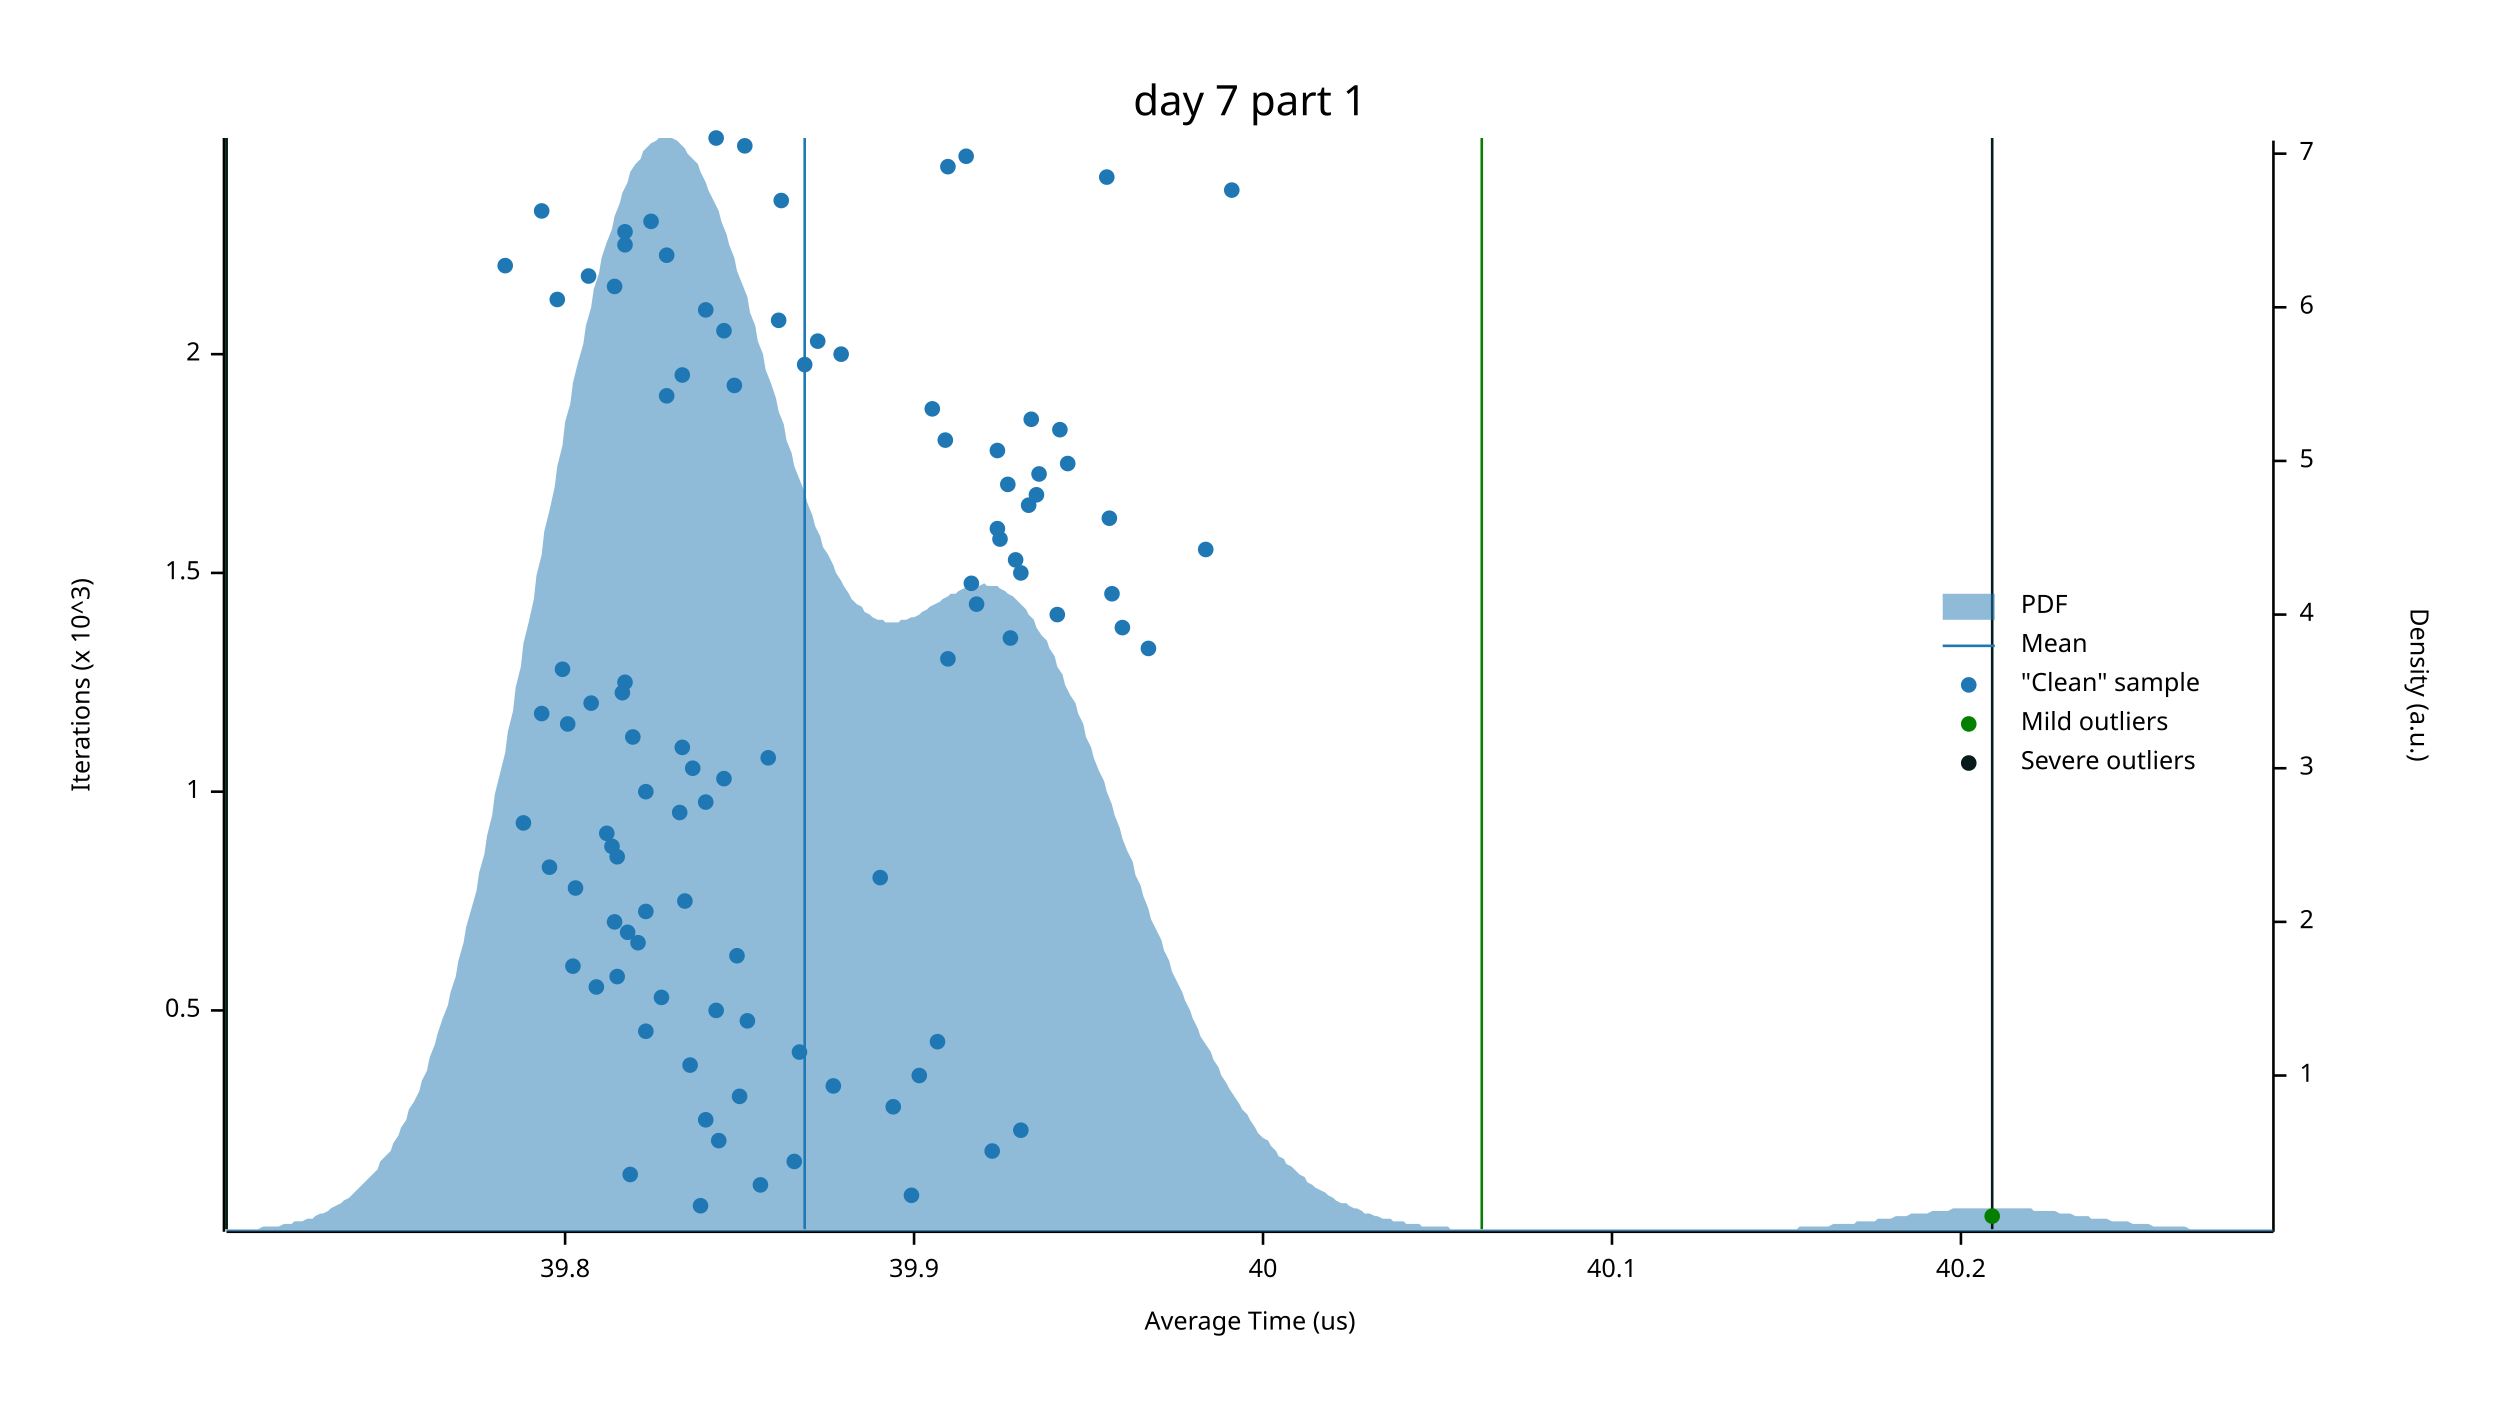
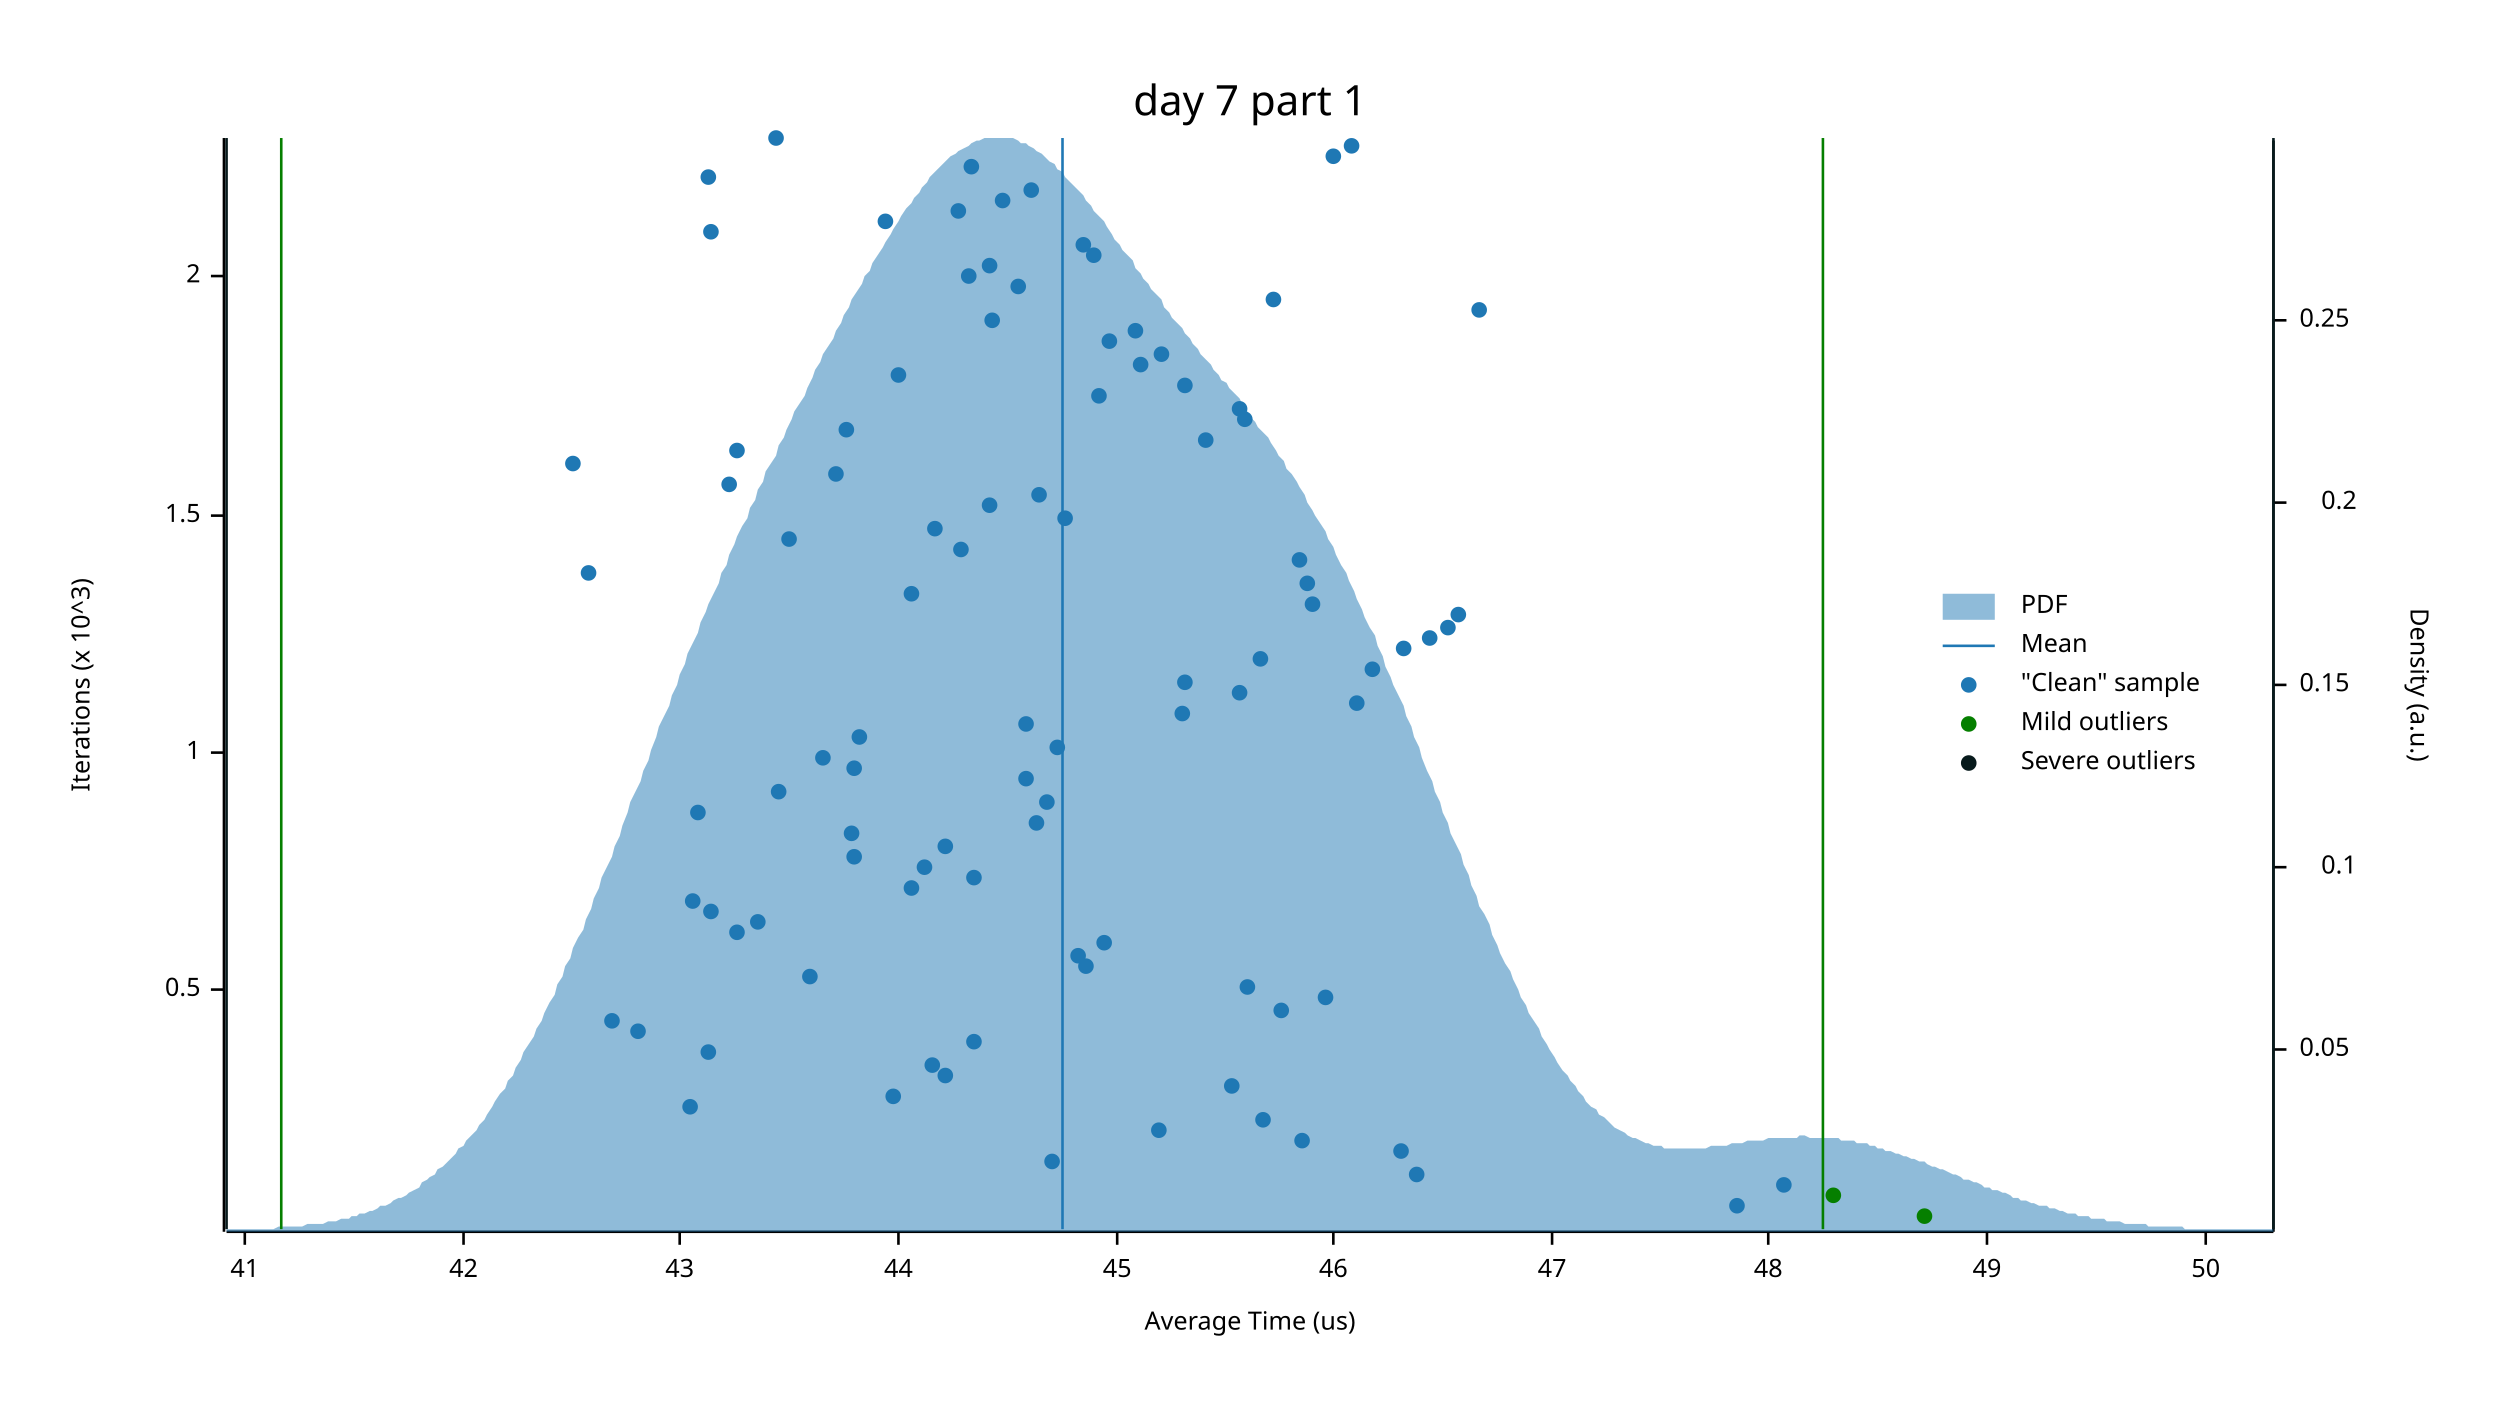
<svg xmlns="http://www.w3.org/2000/svg" width="960" height="540" viewBox="0 0 960 540">
  <text x="480" y="32" dy="0.76em" text-anchor="middle" font-family="sans-serif" font-size="16.129" opacity="1" fill="#000000">
day 7 part 1
</text>
  <text x="27" y="263" dy="0.76em" text-anchor="middle" font-family="sans-serif" font-size="9.677" opacity="1" fill="#000000" transform="rotate(270, 27, 263)">
Iterations (x 10^3)
</text>
  <text x="480" y="513" dy="-0.5ex" text-anchor="middle" font-family="sans-serif" font-size="9.677" opacity="1" fill="#000000">
Average Time (us)
</text>
  <polyline fill="none" opacity="1" stroke="#000000" stroke-width="1" points="86,53 86,473 " />
-   <text x="77" y="388" dy="0.5ex" text-anchor="end" font-family="sans-serif" font-size="9.677" opacity="1" fill="#000000">
+   <text x="77" y="380" dy="0.5ex" text-anchor="end" font-family="sans-serif" font-size="9.677" opacity="1" fill="#000000">
0.5
</text>
-   <polyline fill="none" opacity="1" stroke="#000000" stroke-width="1" points="81,388 86,388 " />
-   <text x="77" y="304" dy="0.5ex" text-anchor="end" font-family="sans-serif" font-size="9.677" opacity="1" fill="#000000">
+   <polyline fill="none" opacity="1" stroke="#000000" stroke-width="1" points="81,380 86,380 " />
+   <text x="77" y="289" dy="0.5ex" text-anchor="end" font-family="sans-serif" font-size="9.677" opacity="1" fill="#000000">
1
</text>
-   <polyline fill="none" opacity="1" stroke="#000000" stroke-width="1" points="81,304 86,304 " />
-   <text x="77" y="220" dy="0.5ex" text-anchor="end" font-family="sans-serif" font-size="9.677" opacity="1" fill="#000000">
+   <polyline fill="none" opacity="1" stroke="#000000" stroke-width="1" points="81,289 86,289 " />
+   <text x="77" y="198" dy="0.5ex" text-anchor="end" font-family="sans-serif" font-size="9.677" opacity="1" fill="#000000">
1.5
</text>
-   <polyline fill="none" opacity="1" stroke="#000000" stroke-width="1" points="81,220 86,220 " />
-   <text x="77" y="136" dy="0.5ex" text-anchor="end" font-family="sans-serif" font-size="9.677" opacity="1" fill="#000000">
+   <polyline fill="none" opacity="1" stroke="#000000" stroke-width="1" points="81,198 86,198 " />
+   <text x="77" y="106" dy="0.5ex" text-anchor="end" font-family="sans-serif" font-size="9.677" opacity="1" fill="#000000">
2
</text>
-   <polyline fill="none" opacity="1" stroke="#000000" stroke-width="1" points="81,136 86,136 " />
+   <polyline fill="none" opacity="1" stroke="#000000" stroke-width="1" points="81,106 86,106 " />
  <polyline fill="none" opacity="1" stroke="#000000" stroke-width="1" points="87,473 873,473 " />
-   <text x="217" y="483" dy="0.76em" text-anchor="middle" font-family="sans-serif" font-size="9.677" opacity="1" fill="#000000">
- 39.8
- </text>
-   <polyline fill="none" opacity="1" stroke="#000000" stroke-width="1" points="217,473 217,478 " />
-   <text x="351" y="483" dy="0.76em" text-anchor="middle" font-family="sans-serif" font-size="9.677" opacity="1" fill="#000000">
- 39.9
- </text>
-   <polyline fill="none" opacity="1" stroke="#000000" stroke-width="1" points="351,473 351,478 " />
-   <text x="485" y="483" dy="0.76em" text-anchor="middle" font-family="sans-serif" font-size="9.677" opacity="1" fill="#000000">
- 40
- </text>
-   <polyline fill="none" opacity="1" stroke="#000000" stroke-width="1" points="485,473 485,478 " />
-   <text x="619" y="483" dy="0.76em" text-anchor="middle" font-family="sans-serif" font-size="9.677" opacity="1" fill="#000000">
- 40.1
- </text>
-   <polyline fill="none" opacity="1" stroke="#000000" stroke-width="1" points="619,473 619,478 " />
-   <text x="753" y="483" dy="0.76em" text-anchor="middle" font-family="sans-serif" font-size="9.677" opacity="1" fill="#000000">
- 40.2
- </text>
-   <polyline fill="none" opacity="1" stroke="#000000" stroke-width="1" points="753,473 753,478 " />
+   <text x="94" y="483" dy="0.76em" text-anchor="middle" font-family="sans-serif" font-size="9.677" opacity="1" fill="#000000">
+ 41
+ </text>
+   <polyline fill="none" opacity="1" stroke="#000000" stroke-width="1" points="94,473 94,478 " />
+   <text x="178" y="483" dy="0.76em" text-anchor="middle" font-family="sans-serif" font-size="9.677" opacity="1" fill="#000000">
+ 42
+ </text>
+   <polyline fill="none" opacity="1" stroke="#000000" stroke-width="1" points="178,473 178,478 " />
+   <text x="261" y="483" dy="0.76em" text-anchor="middle" font-family="sans-serif" font-size="9.677" opacity="1" fill="#000000">
+ 43
+ </text>
+   <polyline fill="none" opacity="1" stroke="#000000" stroke-width="1" points="261,473 261,478 " />
+   <text x="345" y="483" dy="0.76em" text-anchor="middle" font-family="sans-serif" font-size="9.677" opacity="1" fill="#000000">
+ 44
+ </text>
+   <polyline fill="none" opacity="1" stroke="#000000" stroke-width="1" points="345,473 345,478 " />
+   <text x="429" y="483" dy="0.76em" text-anchor="middle" font-family="sans-serif" font-size="9.677" opacity="1" fill="#000000">
+ 45
+ </text>
+   <polyline fill="none" opacity="1" stroke="#000000" stroke-width="1" points="429,473 429,478 " />
+   <text x="512" y="483" dy="0.76em" text-anchor="middle" font-family="sans-serif" font-size="9.677" opacity="1" fill="#000000">
+ 46
+ </text>
+   <polyline fill="none" opacity="1" stroke="#000000" stroke-width="1" points="512,473 512,478 " />
+   <text x="596" y="483" dy="0.76em" text-anchor="middle" font-family="sans-serif" font-size="9.677" opacity="1" fill="#000000">
+ 47
+ </text>
+   <polyline fill="none" opacity="1" stroke="#000000" stroke-width="1" points="596,473 596,478 " />
+   <text x="679" y="483" dy="0.76em" text-anchor="middle" font-family="sans-serif" font-size="9.677" opacity="1" fill="#000000">
+ 48
+ </text>
+   <polyline fill="none" opacity="1" stroke="#000000" stroke-width="1" points="679,473 679,478 " />
+   <text x="763" y="483" dy="0.76em" text-anchor="middle" font-family="sans-serif" font-size="9.677" opacity="1" fill="#000000">
+ 49
+ </text>
+   <polyline fill="none" opacity="1" stroke="#000000" stroke-width="1" points="763,473 763,478 " />
+   <text x="847" y="483" dy="0.76em" text-anchor="middle" font-family="sans-serif" font-size="9.677" opacity="1" fill="#000000">
+ 50
+ </text>
+   <polyline fill="none" opacity="1" stroke="#000000" stroke-width="1" points="847,473 847,478 " />
  <text x="933" y="263" dy="0.76em" text-anchor="middle" font-family="sans-serif" font-size="9.677" opacity="1" fill="#000000" transform="rotate(90, 933, 263)">
Density (a.u.)
</text>
  <polyline fill="none" opacity="1" stroke="#000000" stroke-width="1" points="873,54 873,473 " />
-   <text x="883" y="413" dy="0.5ex" text-anchor="start" font-family="sans-serif" font-size="9.677" opacity="1" fill="#000000">
- 1
- </text>
-   <polyline fill="none" opacity="1" stroke="#000000" stroke-width="1" points="873,413 878,413 " />
-   <text x="883" y="354" dy="0.5ex" text-anchor="start" font-family="sans-serif" font-size="9.677" opacity="1" fill="#000000">
- 2
- </text>
-   <polyline fill="none" opacity="1" stroke="#000000" stroke-width="1" points="873,354 878,354 " />
-   <text x="883" y="295" dy="0.5ex" text-anchor="start" font-family="sans-serif" font-size="9.677" opacity="1" fill="#000000">
- 3
- </text>
-   <polyline fill="none" opacity="1" stroke="#000000" stroke-width="1" points="873,295 878,295 " />
-   <text x="883" y="236" dy="0.5ex" text-anchor="start" font-family="sans-serif" font-size="9.677" opacity="1" fill="#000000">
- 4
- </text>
-   <polyline fill="none" opacity="1" stroke="#000000" stroke-width="1" points="873,236 878,236 " />
-   <text x="883" y="177" dy="0.5ex" text-anchor="start" font-family="sans-serif" font-size="9.677" opacity="1" fill="#000000">
- 5
- </text>
-   <polyline fill="none" opacity="1" stroke="#000000" stroke-width="1" points="873,177 878,177 " />
-   <text x="883" y="118" dy="0.5ex" text-anchor="start" font-family="sans-serif" font-size="9.677" opacity="1" fill="#000000">
- 6
- </text>
-   <polyline fill="none" opacity="1" stroke="#000000" stroke-width="1" points="873,118 878,118 " />
-   <text x="883" y="59" dy="0.5ex" text-anchor="start" font-family="sans-serif" font-size="9.677" opacity="1" fill="#000000">
- 7
- </text>
-   <polyline fill="none" opacity="1" stroke="#000000" stroke-width="1" points="873,59 878,59 " />
-   <polygon opacity="0.5" fill="#1F78B4" points="87,472 88,472 90,472 91,472 93,472 94,472 96,472 98,472 99,472 101,471 102,471 104,471 105,471 107,471 109,470 110,470 112,470 113,469 115,469 116,469 118,468 120,468 121,467 123,466 124,466 126,465 127,464 129,463 131,462 132,461 134,460 135,459 137,457 138,456 140,454 142,452 143,451 145,449 146,446 148,444 150,442 151,439 153,436 154,433 156,430 157,426 159,423 161,419 162,415 164,411 165,406 167,401 168,397 170,391 172,386 173,381 175,375 176,369 178,362 179,356 181,349 183,342 184,335 186,328 187,321 189,313 190,305 192,297 194,289 195,281 197,273 198,264 200,256 201,247 203,239 205,230 206,221 208,213 209,204 211,196 213,187 214,179 216,171 217,162 219,155 220,147 222,139 224,132 225,125 227,118 228,111 230,105 231,99 233,93 235,88 236,83 238,78 239,74 241,70 242,66 244,63 246,61 247,58 249,56 250,55 252,54 253,53 255,53 257,53 258,53 260,54 261,55 263,57 264,59 266,61 268,63 269,66 271,70 272,73 274,77 276,81 277,85 279,90 280,94 282,99 283,104 285,109 287,114 288,120 290,125 291,131 293,136 294,142 296,147 298,153 299,158 301,163 302,169 304,174 305,179 307,184 309,189 310,193 312,198 313,202 315,206 316,210 318,213 320,217 321,220 323,223 324,225 326,228 327,230 329,232 331,233 332,235 334,236 335,237 337,238 339,238 340,239 342,239 343,239 345,239 346,238 348,238 350,237 351,237 353,236 354,235 356,234 357,233 359,232 361,231 362,230 364,229 365,228 367,228 368,227 370,226 372,225 373,225 375,225 376,225 378,224 379,225 381,225 383,225 384,226 386,227 387,228 389,229 391,231 392,232 394,234 395,236 397,238 398,241 400,244 402,246 403,249 405,252 406,256 408,259 409,263 411,267 413,270 414,274 416,278 417,283 419,287 420,291 422,296 424,300 425,304 427,309 428,313 430,318 431,322 433,327 435,331 436,336 438,340 439,344 441,349 442,353 444,357 446,361 447,365 449,369 450,373 452,377 454,381 455,384 457,388 458,391 460,395 461,398 463,401 465,404 466,407 468,410 469,413 471,416 472,418 474,421 476,424 477,426 479,428 480,430 482,433 483,435 485,437 487,438 488,440 490,442 491,444 493,445 494,447 496,448 498,450 499,451 501,452 502,454 504,455 505,456 507,457 509,458 510,459 512,460 513,461 515,462 517,462 518,463 520,464 521,464 523,465 524,466 526,466 528,467 529,467 531,468 532,468 534,468 535,469 537,469 539,469 540,470 542,470 543,470 545,470 546,471 548,471 550,471 551,471 553,471 554,471 556,471 557,472 559,472 561,472 562,472 564,472 565,472 567,472 568,472 570,472 572,472 573,472 575,472 576,472 578,472 580,472 581,472 583,472 584,472 586,472 587,472 589,472 591,472 592,472 594,472 595,472 597,472 598,472 600,472 602,472 603,472 605,472 606,472 608,472 609,472 611,472 613,472 614,472 616,472 617,472 619,472 620,472 622,472 624,472 625,472 627,472 628,472 630,472 632,472 633,472 635,472 636,472 638,472 639,472 641,472 643,472 644,472 646,472 647,472 649,472 650,472 652,472 654,472 655,472 657,472 658,472 660,472 661,472 663,472 665,472 666,472 668,472 669,472 671,472 672,472 674,472 676,472 677,472 679,472 680,472 682,472 683,472 685,472 687,472 688,472 690,472 691,471 693,471 695,471 696,471 698,471 699,471 701,471 702,471 704,470 706,470 707,470 709,470 710,470 712,470 713,469 715,469 717,469 718,469 720,469 721,468 723,468 724,468 726,468 728,467 729,467 731,467 732,467 734,466 735,466 737,466 739,466 740,466 742,465 743,465 745,465 746,465 748,465 750,464 751,464 753,464 754,464 756,464 758,464 759,464 761,464 762,464 764,464 765,464 767,464 769,464 770,464 772,464 773,464 775,464 776,464 778,464 780,464 781,465 783,465 784,465 786,465 787,465 789,465 791,466 792,466 794,466 795,466 797,467 798,467 800,467 802,467 803,468 805,468 806,468 808,468 809,468 811,469 813,469 814,469 816,469 817,469 819,470 821,470 822,470 824,470 825,470 827,471 828,471 830,471 832,471 833,471 835,471 836,471 838,471 839,471 841,472 843,472 844,472 846,472 847,472 849,472 850,472 852,472 854,472 855,472 857,472 858,472 860,472 861,472 863,472 865,472 866,472 868,472 869,472 871,472 873,472 873,473 87,473 " />
-   <polyline fill="none" opacity="1" stroke="#1F78B4" stroke-width="1" points="309,472 309,53 " />
-   <polyline fill="none" opacity="1" stroke="#057F00" stroke-width="1" points="87,472 87,53 " />
-   <polyline fill="none" opacity="1" stroke="#057F00" stroke-width="1" points="569,472 569,53 " />
+   <text x="883" y="403" dy="0.5ex" text-anchor="start" font-family="sans-serif" font-size="9.677" opacity="1" fill="#000000">
+ 0.05
+ </text>
+   <polyline fill="none" opacity="1" stroke="#000000" stroke-width="1" points="873,403 878,403 " />
+   <text x="905" y="333" dy="0.5ex" text-anchor="end" font-family="sans-serif" font-size="9.677" opacity="1" fill="#000000">
+ 0.1
+ </text>
+   <polyline fill="none" opacity="1" stroke="#000000" stroke-width="1" points="873,333 878,333 " />
+   <text x="883" y="263" dy="0.5ex" text-anchor="start" font-family="sans-serif" font-size="9.677" opacity="1" fill="#000000">
+ 0.15
+ </text>
+   <polyline fill="none" opacity="1" stroke="#000000" stroke-width="1" points="873,263 878,263 " />
+   <text x="905" y="193" dy="0.5ex" text-anchor="end" font-family="sans-serif" font-size="9.677" opacity="1" fill="#000000">
+ 0.2
+ </text>
+   <polyline fill="none" opacity="1" stroke="#000000" stroke-width="1" points="873,193 878,193 " />
+   <text x="883" y="123" dy="0.5ex" text-anchor="start" font-family="sans-serif" font-size="9.677" opacity="1" fill="#000000">
+ 0.25
+ </text>
+   <polyline fill="none" opacity="1" stroke="#000000" stroke-width="1" points="873,123 878,123 " />
+   <polygon opacity="0.5" fill="#1F78B4" points="87,472 88,472 90,472 91,472 93,472 94,472 96,472 98,472 99,472 101,472 102,472 104,472 105,472 107,471 109,471 110,471 112,471 113,471 115,471 116,471 118,470 120,470 121,470 123,470 124,470 126,469 127,469 129,469 131,468 132,468 134,468 135,467 137,467 138,466 140,466 142,465 143,465 145,464 146,463 148,463 150,462 151,461 153,460 154,460 156,459 157,458 159,457 161,456 162,454 164,453 165,452 167,451 168,449 170,448 172,446 173,445 175,443 176,441 178,440 179,438 181,436 183,434 184,432 186,430 187,428 189,425 190,423 192,420 194,418 195,415 197,413 198,410 200,407 201,404 203,401 205,398 206,395 208,392 209,389 211,385 213,382 214,378 216,375 217,371 219,368 220,364 222,360 224,357 225,353 227,349 228,345 230,341 231,337 233,333 235,329 236,325 238,321 239,317 241,312 242,308 244,304 246,300 247,296 249,292 250,288 252,283 253,279 255,275 257,271 258,267 260,263 261,259 263,255 264,251 266,247 268,243 269,239 271,235 272,232 274,228 276,224 277,220 279,217 280,213 282,209 283,206 285,202 287,199 288,195 290,192 291,188 293,185 294,181 296,178 298,175 299,171 301,168 302,165 304,161 305,158 307,155 309,152 310,149 312,145 313,142 315,139 316,136 318,133 320,130 321,127 323,124 324,121 326,118 327,115 329,112 331,109 332,106 334,104 335,101 337,98 339,95 340,93 342,90 343,88 345,85 346,83 348,80 350,78 351,76 353,74 354,72 356,70 357,68 359,66 361,64 362,63 364,61 365,60 367,59 368,58 370,57 372,56 373,55 375,54 376,54 378,53 379,53 381,53 383,53 384,53 386,53 387,53 389,53 391,54 392,55 394,55 395,56 397,57 398,58 400,59 402,61 403,62 405,63 406,65 408,66 409,68 411,70 413,72 414,73 416,75 417,77 419,79 420,81 422,83 424,85 425,87 427,90 428,92 430,94 431,96 433,98 435,100 436,103 438,105 439,107 441,109 442,111 444,113 446,115 447,118 449,120 450,122 452,124 454,126 455,128 457,130 458,132 460,134 461,136 463,138 465,140 466,142 468,144 469,146 471,147 472,149 474,151 476,153 477,155 479,158 480,160 482,162 483,164 485,166 487,168 488,170 490,173 491,175 493,177 494,180 496,182 498,185 499,187 501,190 502,193 504,196 505,198 507,201 509,204 510,207 512,210 513,213 515,217 517,220 518,223 520,227 521,230 523,234 524,237 526,241 528,244 529,248 531,252 532,256 534,260 535,263 537,267 539,271 540,275 542,279 543,283 545,287 546,291 548,296 550,300 551,304 553,308 554,312 556,316 557,320 559,324 561,328 562,332 564,336 565,340 567,344 568,348 570,351 572,355 573,359 575,363 576,366 578,370 580,373 581,376 583,380 584,383 586,386 587,389 589,392 591,395 592,398 594,401 595,403 597,406 598,408 600,411 602,413 603,415 605,417 606,419 608,421 609,423 611,425 613,426 614,428 616,429 617,430 619,432 620,433 622,434 624,435 625,436 627,437 628,437 630,438 632,439 633,439 635,440 636,440 638,440 639,441 641,441 643,441 644,441 646,441 647,441 649,441 650,441 652,441 654,441 655,441 657,440 658,440 660,440 661,440 663,440 665,439 666,439 668,439 669,439 671,438 672,438 674,438 676,438 677,438 679,437 680,437 682,437 683,437 685,437 687,437 688,437 690,437 691,436 693,436 695,437 696,437 698,437 699,437 701,437 702,437 704,437 706,437 707,438 709,438 710,438 712,438 713,439 715,439 717,439 718,440 720,440 721,441 723,441 724,442 726,442 728,443 729,443 731,444 732,444 734,445 735,445 737,446 739,446 740,447 742,448 743,448 745,449 746,449 748,450 750,451 751,451 753,452 754,453 756,453 758,454 759,454 761,455 762,456 764,456 765,457 767,457 769,458 770,458 772,459 773,460 775,460 776,461 778,461 780,462 781,462 783,463 784,463 786,463 787,464 789,464 791,465 792,465 794,466 795,466 797,466 798,467 800,467 802,467 803,468 805,468 806,468 808,468 809,469 811,469 813,469 814,469 816,470 817,470 819,470 821,470 822,470 824,470 825,471 827,471 828,471 830,471 832,471 833,471 835,471 836,471 838,471 839,472 841,472 843,472 844,472 846,472 847,472 849,472 850,472 852,472 854,472 855,472 857,472 858,472 860,472 861,472 863,472 865,472 866,472 868,472 869,472 871,472 873,472 873,473 87,473 " />
+   <polyline fill="none" opacity="1" stroke="#1F78B4" stroke-width="1" points="408,472 408,53 " />
+   <polyline fill="none" opacity="1" stroke="#057F00" stroke-width="1" points="108,472 108,53 " />
+   <polyline fill="none" opacity="1" stroke="#057F00" stroke-width="1" points="700,472 700,53 " />
  <polyline fill="none" opacity="1" stroke="#071A1C" stroke-width="1" points="87,472 87,53 " />
-   <polyline fill="none" opacity="1" stroke="#071A1C" stroke-width="1" points="765,472 765,53 " />
-   <circle cx="269" cy="463" r="3" opacity="1" fill="#1F78B4" stroke="none" stroke-width="1" />
-   <circle cx="350" cy="459" r="3" opacity="1" fill="#1F78B4" stroke="none" stroke-width="1" />
-   <circle cx="292" cy="455" r="3" opacity="1" fill="#1F78B4" stroke="none" stroke-width="1" />
-   <circle cx="242" cy="451" r="3" opacity="1" fill="#1F78B4" stroke="none" stroke-width="1" />
-   <circle cx="305" cy="446" r="3" opacity="1" fill="#1F78B4" stroke="none" stroke-width="1" />
-   <circle cx="381" cy="442" r="3" opacity="1" fill="#1F78B4" stroke="none" stroke-width="1" />
-   <circle cx="276" cy="438" r="3" opacity="1" fill="#1F78B4" stroke="none" stroke-width="1" />
-   <circle cx="392" cy="434" r="3" opacity="1" fill="#1F78B4" stroke="none" stroke-width="1" />
-   <circle cx="271" cy="430" r="3" opacity="1" fill="#1F78B4" stroke="none" stroke-width="1" />
-   <circle cx="343" cy="425" r="3" opacity="1" fill="#1F78B4" stroke="none" stroke-width="1" />
-   <circle cx="284" cy="421" r="3" opacity="1" fill="#1F78B4" stroke="none" stroke-width="1" />
-   <circle cx="320" cy="417" r="3" opacity="1" fill="#1F78B4" stroke="none" stroke-width="1" />
-   <circle cx="353" cy="413" r="3" opacity="1" fill="#1F78B4" stroke="none" stroke-width="1" />
-   <circle cx="265" cy="409" r="3" opacity="1" fill="#1F78B4" stroke="none" stroke-width="1" />
-   <circle cx="307" cy="404" r="3" opacity="1" fill="#1F78B4" stroke="none" stroke-width="1" />
-   <circle cx="360" cy="400" r="3" opacity="1" fill="#1F78B4" stroke="none" stroke-width="1" />
-   <circle cx="248" cy="396" r="3" opacity="1" fill="#1F78B4" stroke="none" stroke-width="1" />
-   <circle cx="287" cy="392" r="3" opacity="1" fill="#1F78B4" stroke="none" stroke-width="1" />
-   <circle cx="275" cy="388" r="3" opacity="1" fill="#1F78B4" stroke="none" stroke-width="1" />
-   <circle cx="254" cy="383" r="3" opacity="1" fill="#1F78B4" stroke="none" stroke-width="1" />
-   <circle cx="229" cy="379" r="3" opacity="1" fill="#1F78B4" stroke="none" stroke-width="1" />
-   <circle cx="237" cy="375" r="3" opacity="1" fill="#1F78B4" stroke="none" stroke-width="1" />
-   <circle cx="220" cy="371" r="3" opacity="1" fill="#1F78B4" stroke="none" stroke-width="1" />
-   <circle cx="283" cy="367" r="3" opacity="1" fill="#1F78B4" stroke="none" stroke-width="1" />
-   <circle cx="245" cy="362" r="3" opacity="1" fill="#1F78B4" stroke="none" stroke-width="1" />
-   <circle cx="241" cy="358" r="3" opacity="1" fill="#1F78B4" stroke="none" stroke-width="1" />
-   <circle cx="236" cy="354" r="3" opacity="1" fill="#1F78B4" stroke="none" stroke-width="1" />
-   <circle cx="248" cy="350" r="3" opacity="1" fill="#1F78B4" stroke="none" stroke-width="1" />
-   <circle cx="263" cy="346" r="3" opacity="1" fill="#1F78B4" stroke="none" stroke-width="1" />
-   <circle cx="221" cy="341" r="3" opacity="1" fill="#1F78B4" stroke="none" stroke-width="1" />
-   <circle cx="338" cy="337" r="3" opacity="1" fill="#1F78B4" stroke="none" stroke-width="1" />
-   <circle cx="211" cy="333" r="3" opacity="1" fill="#1F78B4" stroke="none" stroke-width="1" />
-   <circle cx="237" cy="329" r="3" opacity="1" fill="#1F78B4" stroke="none" stroke-width="1" />
-   <circle cx="235" cy="325" r="3" opacity="1" fill="#1F78B4" stroke="none" stroke-width="1" />
-   <circle cx="233" cy="320" r="3" opacity="1" fill="#1F78B4" stroke="none" stroke-width="1" />
-   <circle cx="201" cy="316" r="3" opacity="1" fill="#1F78B4" stroke="none" stroke-width="1" />
-   <circle cx="261" cy="312" r="3" opacity="1" fill="#1F78B4" stroke="none" stroke-width="1" />
-   <circle cx="271" cy="308" r="3" opacity="1" fill="#1F78B4" stroke="none" stroke-width="1" />
-   <circle cx="248" cy="304" r="3" opacity="1" fill="#1F78B4" stroke="none" stroke-width="1" />
-   <circle cx="278" cy="299" r="3" opacity="1" fill="#1F78B4" stroke="none" stroke-width="1" />
-   <circle cx="266" cy="295" r="3" opacity="1" fill="#1F78B4" stroke="none" stroke-width="1" />
-   <circle cx="295" cy="291" r="3" opacity="1" fill="#1F78B4" stroke="none" stroke-width="1" />
-   <circle cx="262" cy="287" r="3" opacity="1" fill="#1F78B4" stroke="none" stroke-width="1" />
-   <circle cx="243" cy="283" r="3" opacity="1" fill="#1F78B4" stroke="none" stroke-width="1" />
-   <circle cx="218" cy="278" r="3" opacity="1" fill="#1F78B4" stroke="none" stroke-width="1" />
-   <circle cx="208" cy="274" r="3" opacity="1" fill="#1F78B4" stroke="none" stroke-width="1" />
-   <circle cx="227" cy="270" r="3" opacity="1" fill="#1F78B4" stroke="none" stroke-width="1" />
-   <circle cx="239" cy="266" r="3" opacity="1" fill="#1F78B4" stroke="none" stroke-width="1" />
-   <circle cx="240" cy="262" r="3" opacity="1" fill="#1F78B4" stroke="none" stroke-width="1" />
-   <circle cx="216" cy="257" r="3" opacity="1" fill="#1F78B4" stroke="none" stroke-width="1" />
-   <circle cx="364" cy="253" r="3" opacity="1" fill="#1F78B4" stroke="none" stroke-width="1" />
-   <circle cx="441" cy="249" r="3" opacity="1" fill="#1F78B4" stroke="none" stroke-width="1" />
-   <circle cx="388" cy="245" r="3" opacity="1" fill="#1F78B4" stroke="none" stroke-width="1" />
-   <circle cx="431" cy="241" r="3" opacity="1" fill="#1F78B4" stroke="none" stroke-width="1" />
-   <circle cx="406" cy="236" r="3" opacity="1" fill="#1F78B4" stroke="none" stroke-width="1" />
-   <circle cx="375" cy="232" r="3" opacity="1" fill="#1F78B4" stroke="none" stroke-width="1" />
-   <circle cx="427" cy="228" r="3" opacity="1" fill="#1F78B4" stroke="none" stroke-width="1" />
-   <circle cx="373" cy="224" r="3" opacity="1" fill="#1F78B4" stroke="none" stroke-width="1" />
-   <circle cx="392" cy="220" r="3" opacity="1" fill="#1F78B4" stroke="none" stroke-width="1" />
-   <circle cx="390" cy="215" r="3" opacity="1" fill="#1F78B4" stroke="none" stroke-width="1" />
-   <circle cx="463" cy="211" r="3" opacity="1" fill="#1F78B4" stroke="none" stroke-width="1" />
-   <circle cx="384" cy="207" r="3" opacity="1" fill="#1F78B4" stroke="none" stroke-width="1" />
-   <circle cx="383" cy="203" r="3" opacity="1" fill="#1F78B4" stroke="none" stroke-width="1" />
-   <circle cx="426" cy="199" r="3" opacity="1" fill="#1F78B4" stroke="none" stroke-width="1" />
-   <circle cx="395" cy="194" r="3" opacity="1" fill="#1F78B4" stroke="none" stroke-width="1" />
-   <circle cx="398" cy="190" r="3" opacity="1" fill="#1F78B4" stroke="none" stroke-width="1" />
-   <circle cx="387" cy="186" r="3" opacity="1" fill="#1F78B4" stroke="none" stroke-width="1" />
-   <circle cx="399" cy="182" r="3" opacity="1" fill="#1F78B4" stroke="none" stroke-width="1" />
-   <circle cx="410" cy="178" r="3" opacity="1" fill="#1F78B4" stroke="none" stroke-width="1" />
-   <circle cx="383" cy="173" r="3" opacity="1" fill="#1F78B4" stroke="none" stroke-width="1" />
-   <circle cx="363" cy="169" r="3" opacity="1" fill="#1F78B4" stroke="none" stroke-width="1" />
-   <circle cx="407" cy="165" r="3" opacity="1" fill="#1F78B4" stroke="none" stroke-width="1" />
-   <circle cx="396" cy="161" r="3" opacity="1" fill="#1F78B4" stroke="none" stroke-width="1" />
-   <circle cx="358" cy="157" r="3" opacity="1" fill="#1F78B4" stroke="none" stroke-width="1" />
-   <circle cx="256" cy="152" r="3" opacity="1" fill="#1F78B4" stroke="none" stroke-width="1" />
-   <circle cx="282" cy="148" r="3" opacity="1" fill="#1F78B4" stroke="none" stroke-width="1" />
-   <circle cx="262" cy="144" r="3" opacity="1" fill="#1F78B4" stroke="none" stroke-width="1" />
-   <circle cx="309" cy="140" r="3" opacity="1" fill="#1F78B4" stroke="none" stroke-width="1" />
-   <circle cx="323" cy="136" r="3" opacity="1" fill="#1F78B4" stroke="none" stroke-width="1" />
-   <circle cx="314" cy="131" r="3" opacity="1" fill="#1F78B4" stroke="none" stroke-width="1" />
-   <circle cx="278" cy="127" r="3" opacity="1" fill="#1F78B4" stroke="none" stroke-width="1" />
-   <circle cx="299" cy="123" r="3" opacity="1" fill="#1F78B4" stroke="none" stroke-width="1" />
-   <circle cx="271" cy="119" r="3" opacity="1" fill="#1F78B4" stroke="none" stroke-width="1" />
-   <circle cx="214" cy="115" r="3" opacity="1" fill="#1F78B4" stroke="none" stroke-width="1" />
-   <circle cx="236" cy="110" r="3" opacity="1" fill="#1F78B4" stroke="none" stroke-width="1" />
-   <circle cx="226" cy="106" r="3" opacity="1" fill="#1F78B4" stroke="none" stroke-width="1" />
-   <circle cx="194" cy="102" r="3" opacity="1" fill="#1F78B4" stroke="none" stroke-width="1" />
-   <circle cx="256" cy="98" r="3" opacity="1" fill="#1F78B4" stroke="none" stroke-width="1" />
-   <circle cx="240" cy="94" r="3" opacity="1" fill="#1F78B4" stroke="none" stroke-width="1" />
-   <circle cx="240" cy="89" r="3" opacity="1" fill="#1F78B4" stroke="none" stroke-width="1" />
-   <circle cx="250" cy="85" r="3" opacity="1" fill="#1F78B4" stroke="none" stroke-width="1" />
-   <circle cx="208" cy="81" r="3" opacity="1" fill="#1F78B4" stroke="none" stroke-width="1" />
-   <circle cx="300" cy="77" r="3" opacity="1" fill="#1F78B4" stroke="none" stroke-width="1" />
-   <circle cx="473" cy="73" r="3" opacity="1" fill="#1F78B4" stroke="none" stroke-width="1" />
-   <circle cx="425" cy="68" r="3" opacity="1" fill="#1F78B4" stroke="none" stroke-width="1" />
-   <circle cx="364" cy="64" r="3" opacity="1" fill="#1F78B4" stroke="none" stroke-width="1" />
-   <circle cx="371" cy="60" r="3" opacity="1" fill="#1F78B4" stroke="none" stroke-width="1" />
-   <circle cx="286" cy="56" r="3" opacity="1" fill="#1F78B4" stroke="none" stroke-width="1" />
-   <circle cx="275" cy="53" r="3" opacity="1" fill="#1F78B4" stroke="none" stroke-width="1" />
-   <circle cx="765" cy="467" r="3" opacity="1" fill="#057F00" stroke="none" stroke-width="1" />
+   <polyline fill="none" opacity="1" stroke="#071A1C" stroke-width="1" points="873,472 873,53 " />
+   <circle cx="667" cy="463" r="3" opacity="1" fill="#1F78B4" stroke="none" stroke-width="1" />
+   <circle cx="685" cy="455" r="3" opacity="1" fill="#1F78B4" stroke="none" stroke-width="1" />
+   <circle cx="544" cy="451" r="3" opacity="1" fill="#1F78B4" stroke="none" stroke-width="1" />
+   <circle cx="404" cy="446" r="3" opacity="1" fill="#1F78B4" stroke="none" stroke-width="1" />
+   <circle cx="538" cy="442" r="3" opacity="1" fill="#1F78B4" stroke="none" stroke-width="1" />
+   <circle cx="500" cy="438" r="3" opacity="1" fill="#1F78B4" stroke="none" stroke-width="1" />
+   <circle cx="445" cy="434" r="3" opacity="1" fill="#1F78B4" stroke="none" stroke-width="1" />
+   <circle cx="485" cy="430" r="3" opacity="1" fill="#1F78B4" stroke="none" stroke-width="1" />
+   <circle cx="265" cy="425" r="3" opacity="1" fill="#1F78B4" stroke="none" stroke-width="1" />
+   <circle cx="343" cy="421" r="3" opacity="1" fill="#1F78B4" stroke="none" stroke-width="1" />
+   <circle cx="473" cy="417" r="3" opacity="1" fill="#1F78B4" stroke="none" stroke-width="1" />
+   <circle cx="363" cy="413" r="3" opacity="1" fill="#1F78B4" stroke="none" stroke-width="1" />
+   <circle cx="358" cy="409" r="3" opacity="1" fill="#1F78B4" stroke="none" stroke-width="1" />
+   <circle cx="272" cy="404" r="3" opacity="1" fill="#1F78B4" stroke="none" stroke-width="1" />
+   <circle cx="374" cy="400" r="3" opacity="1" fill="#1F78B4" stroke="none" stroke-width="1" />
+   <circle cx="245" cy="396" r="3" opacity="1" fill="#1F78B4" stroke="none" stroke-width="1" />
+   <circle cx="235" cy="392" r="3" opacity="1" fill="#1F78B4" stroke="none" stroke-width="1" />
+   <circle cx="492" cy="388" r="3" opacity="1" fill="#1F78B4" stroke="none" stroke-width="1" />
+   <circle cx="509" cy="383" r="3" opacity="1" fill="#1F78B4" stroke="none" stroke-width="1" />
+   <circle cx="479" cy="379" r="3" opacity="1" fill="#1F78B4" stroke="none" stroke-width="1" />
+   <circle cx="311" cy="375" r="3" opacity="1" fill="#1F78B4" stroke="none" stroke-width="1" />
+   <circle cx="417" cy="371" r="3" opacity="1" fill="#1F78B4" stroke="none" stroke-width="1" />
+   <circle cx="414" cy="367" r="3" opacity="1" fill="#1F78B4" stroke="none" stroke-width="1" />
+   <circle cx="424" cy="362" r="3" opacity="1" fill="#1F78B4" stroke="none" stroke-width="1" />
+   <circle cx="283" cy="358" r="3" opacity="1" fill="#1F78B4" stroke="none" stroke-width="1" />
+   <circle cx="291" cy="354" r="3" opacity="1" fill="#1F78B4" stroke="none" stroke-width="1" />
+   <circle cx="273" cy="350" r="3" opacity="1" fill="#1F78B4" stroke="none" stroke-width="1" />
+   <circle cx="266" cy="346" r="3" opacity="1" fill="#1F78B4" stroke="none" stroke-width="1" />
+   <circle cx="350" cy="341" r="3" opacity="1" fill="#1F78B4" stroke="none" stroke-width="1" />
+   <circle cx="374" cy="337" r="3" opacity="1" fill="#1F78B4" stroke="none" stroke-width="1" />
+   <circle cx="355" cy="333" r="3" opacity="1" fill="#1F78B4" stroke="none" stroke-width="1" />
+   <circle cx="328" cy="329" r="3" opacity="1" fill="#1F78B4" stroke="none" stroke-width="1" />
+   <circle cx="363" cy="325" r="3" opacity="1" fill="#1F78B4" stroke="none" stroke-width="1" />
+   <circle cx="327" cy="320" r="3" opacity="1" fill="#1F78B4" stroke="none" stroke-width="1" />
+   <circle cx="398" cy="316" r="3" opacity="1" fill="#1F78B4" stroke="none" stroke-width="1" />
+   <circle cx="268" cy="312" r="3" opacity="1" fill="#1F78B4" stroke="none" stroke-width="1" />
+   <circle cx="402" cy="308" r="3" opacity="1" fill="#1F78B4" stroke="none" stroke-width="1" />
+   <circle cx="299" cy="304" r="3" opacity="1" fill="#1F78B4" stroke="none" stroke-width="1" />
+   <circle cx="394" cy="299" r="3" opacity="1" fill="#1F78B4" stroke="none" stroke-width="1" />
+   <circle cx="328" cy="295" r="3" opacity="1" fill="#1F78B4" stroke="none" stroke-width="1" />
+   <circle cx="316" cy="291" r="3" opacity="1" fill="#1F78B4" stroke="none" stroke-width="1" />
+   <circle cx="406" cy="287" r="3" opacity="1" fill="#1F78B4" stroke="none" stroke-width="1" />
+   <circle cx="330" cy="283" r="3" opacity="1" fill="#1F78B4" stroke="none" stroke-width="1" />
+   <circle cx="394" cy="278" r="3" opacity="1" fill="#1F78B4" stroke="none" stroke-width="1" />
+   <circle cx="454" cy="274" r="3" opacity="1" fill="#1F78B4" stroke="none" stroke-width="1" />
+   <circle cx="521" cy="270" r="3" opacity="1" fill="#1F78B4" stroke="none" stroke-width="1" />
+   <circle cx="476" cy="266" r="3" opacity="1" fill="#1F78B4" stroke="none" stroke-width="1" />
+   <circle cx="455" cy="262" r="3" opacity="1" fill="#1F78B4" stroke="none" stroke-width="1" />
+   <circle cx="527" cy="257" r="3" opacity="1" fill="#1F78B4" stroke="none" stroke-width="1" />
+   <circle cx="484" cy="253" r="3" opacity="1" fill="#1F78B4" stroke="none" stroke-width="1" />
+   <circle cx="539" cy="249" r="3" opacity="1" fill="#1F78B4" stroke="none" stroke-width="1" />
+   <circle cx="549" cy="245" r="3" opacity="1" fill="#1F78B4" stroke="none" stroke-width="1" />
+   <circle cx="556" cy="241" r="3" opacity="1" fill="#1F78B4" stroke="none" stroke-width="1" />
+   <circle cx="560" cy="236" r="3" opacity="1" fill="#1F78B4" stroke="none" stroke-width="1" />
+   <circle cx="504" cy="232" r="3" opacity="1" fill="#1F78B4" stroke="none" stroke-width="1" />
+   <circle cx="350" cy="228" r="3" opacity="1" fill="#1F78B4" stroke="none" stroke-width="1" />
+   <circle cx="502" cy="224" r="3" opacity="1" fill="#1F78B4" stroke="none" stroke-width="1" />
+   <circle cx="226" cy="220" r="3" opacity="1" fill="#1F78B4" stroke="none" stroke-width="1" />
+   <circle cx="499" cy="215" r="3" opacity="1" fill="#1F78B4" stroke="none" stroke-width="1" />
+   <circle cx="369" cy="211" r="3" opacity="1" fill="#1F78B4" stroke="none" stroke-width="1" />
+   <circle cx="303" cy="207" r="3" opacity="1" fill="#1F78B4" stroke="none" stroke-width="1" />
+   <circle cx="359" cy="203" r="3" opacity="1" fill="#1F78B4" stroke="none" stroke-width="1" />
+   <circle cx="409" cy="199" r="3" opacity="1" fill="#1F78B4" stroke="none" stroke-width="1" />
+   <circle cx="380" cy="194" r="3" opacity="1" fill="#1F78B4" stroke="none" stroke-width="1" />
+   <circle cx="399" cy="190" r="3" opacity="1" fill="#1F78B4" stroke="none" stroke-width="1" />
+   <circle cx="280" cy="186" r="3" opacity="1" fill="#1F78B4" stroke="none" stroke-width="1" />
+   <circle cx="321" cy="182" r="3" opacity="1" fill="#1F78B4" stroke="none" stroke-width="1" />
+   <circle cx="220" cy="178" r="3" opacity="1" fill="#1F78B4" stroke="none" stroke-width="1" />
+   <circle cx="283" cy="173" r="3" opacity="1" fill="#1F78B4" stroke="none" stroke-width="1" />
+   <circle cx="463" cy="169" r="3" opacity="1" fill="#1F78B4" stroke="none" stroke-width="1" />
+   <circle cx="325" cy="165" r="3" opacity="1" fill="#1F78B4" stroke="none" stroke-width="1" />
+   <circle cx="478" cy="161" r="3" opacity="1" fill="#1F78B4" stroke="none" stroke-width="1" />
+   <circle cx="476" cy="157" r="3" opacity="1" fill="#1F78B4" stroke="none" stroke-width="1" />
+   <circle cx="422" cy="152" r="3" opacity="1" fill="#1F78B4" stroke="none" stroke-width="1" />
+   <circle cx="455" cy="148" r="3" opacity="1" fill="#1F78B4" stroke="none" stroke-width="1" />
+   <circle cx="345" cy="144" r="3" opacity="1" fill="#1F78B4" stroke="none" stroke-width="1" />
+   <circle cx="438" cy="140" r="3" opacity="1" fill="#1F78B4" stroke="none" stroke-width="1" />
+   <circle cx="446" cy="136" r="3" opacity="1" fill="#1F78B4" stroke="none" stroke-width="1" />
+   <circle cx="426" cy="131" r="3" opacity="1" fill="#1F78B4" stroke="none" stroke-width="1" />
+   <circle cx="436" cy="127" r="3" opacity="1" fill="#1F78B4" stroke="none" stroke-width="1" />
+   <circle cx="381" cy="123" r="3" opacity="1" fill="#1F78B4" stroke="none" stroke-width="1" />
+   <circle cx="568" cy="119" r="3" opacity="1" fill="#1F78B4" stroke="none" stroke-width="1" />
+   <circle cx="489" cy="115" r="3" opacity="1" fill="#1F78B4" stroke="none" stroke-width="1" />
+   <circle cx="391" cy="110" r="3" opacity="1" fill="#1F78B4" stroke="none" stroke-width="1" />
+   <circle cx="372" cy="106" r="3" opacity="1" fill="#1F78B4" stroke="none" stroke-width="1" />
+   <circle cx="380" cy="102" r="3" opacity="1" fill="#1F78B4" stroke="none" stroke-width="1" />
+   <circle cx="420" cy="98" r="3" opacity="1" fill="#1F78B4" stroke="none" stroke-width="1" />
+   <circle cx="416" cy="94" r="3" opacity="1" fill="#1F78B4" stroke="none" stroke-width="1" />
+   <circle cx="273" cy="89" r="3" opacity="1" fill="#1F78B4" stroke="none" stroke-width="1" />
+   <circle cx="340" cy="85" r="3" opacity="1" fill="#1F78B4" stroke="none" stroke-width="1" />
+   <circle cx="368" cy="81" r="3" opacity="1" fill="#1F78B4" stroke="none" stroke-width="1" />
+   <circle cx="385" cy="77" r="3" opacity="1" fill="#1F78B4" stroke="none" stroke-width="1" />
+   <circle cx="396" cy="73" r="3" opacity="1" fill="#1F78B4" stroke="none" stroke-width="1" />
+   <circle cx="272" cy="68" r="3" opacity="1" fill="#1F78B4" stroke="none" stroke-width="1" />
+   <circle cx="373" cy="64" r="3" opacity="1" fill="#1F78B4" stroke="none" stroke-width="1" />
+   <circle cx="512" cy="60" r="3" opacity="1" fill="#1F78B4" stroke="none" stroke-width="1" />
+   <circle cx="519" cy="56" r="3" opacity="1" fill="#1F78B4" stroke="none" stroke-width="1" />
+   <circle cx="298" cy="53" r="3" opacity="1" fill="#1F78B4" stroke="none" stroke-width="1" />
+   <circle cx="739" cy="467" r="3" opacity="1" fill="#057F00" stroke="none" stroke-width="1" />
+   <circle cx="704" cy="459" r="3" opacity="1" fill="#057F00" stroke="none" stroke-width="1" />
  <text x="776" y="228" dy="0.76em" text-anchor="start" font-family="sans-serif" font-size="9.677" opacity="1" fill="#000000">
PDF
</text>
  <text x="776" y="243" dy="0.76em" text-anchor="start" font-family="sans-serif" font-size="9.677" opacity="1" fill="#000000">
Mean
</text>
  <text x="776" y="258" dy="0.76em" text-anchor="start" font-family="sans-serif" font-size="9.677" opacity="1" fill="#000000">
"Clean" sample
</text>
  <text x="776" y="273" dy="0.76em" text-anchor="start" font-family="sans-serif" font-size="9.677" opacity="1" fill="#000000">
Mild outliers
</text>
  <text x="776" y="288" dy="0.76em" text-anchor="start" font-family="sans-serif" font-size="9.677" opacity="1" fill="#000000">
Severe outliers
</text>
  <rect x="746" y="228" width="20" height="10" opacity="0.5" fill="#1F78B4" stroke="none" />
  <polyline fill="none" opacity="1" stroke="#1F78B4" stroke-width="1" points="746,248 766,248 " />
  <circle cx="756" cy="263" r="3" opacity="1" fill="#1F78B4" stroke="none" stroke-width="1" />
  <circle cx="756" cy="278" r="3" opacity="1" fill="#057F00" stroke="none" stroke-width="1" />
  <circle cx="756" cy="293" r="3" opacity="1" fill="#071A1C" stroke="none" stroke-width="1" />
</svg>
